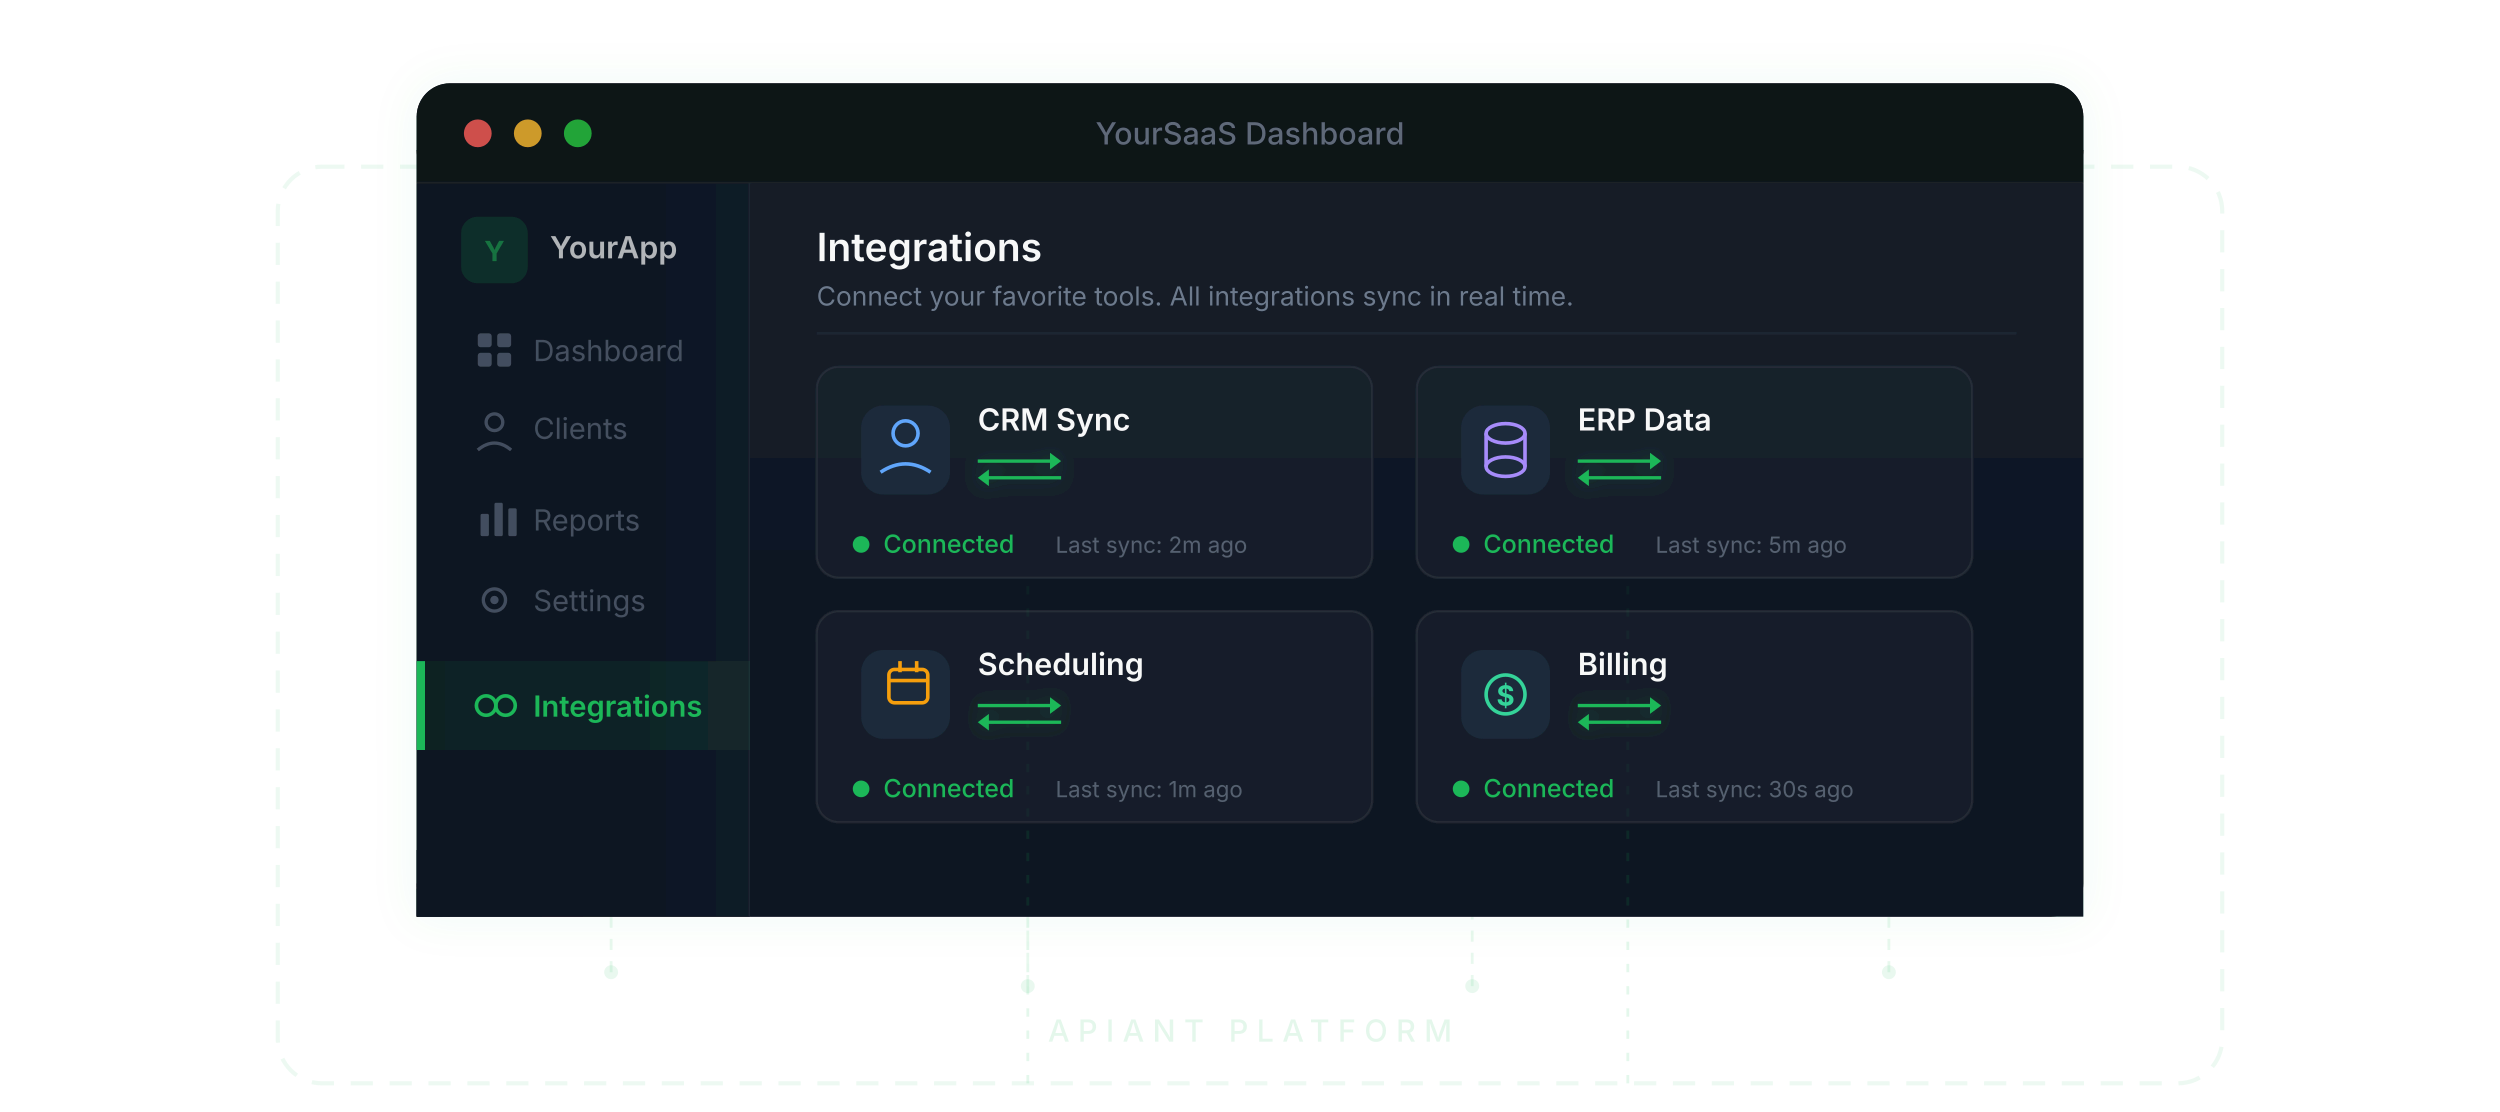
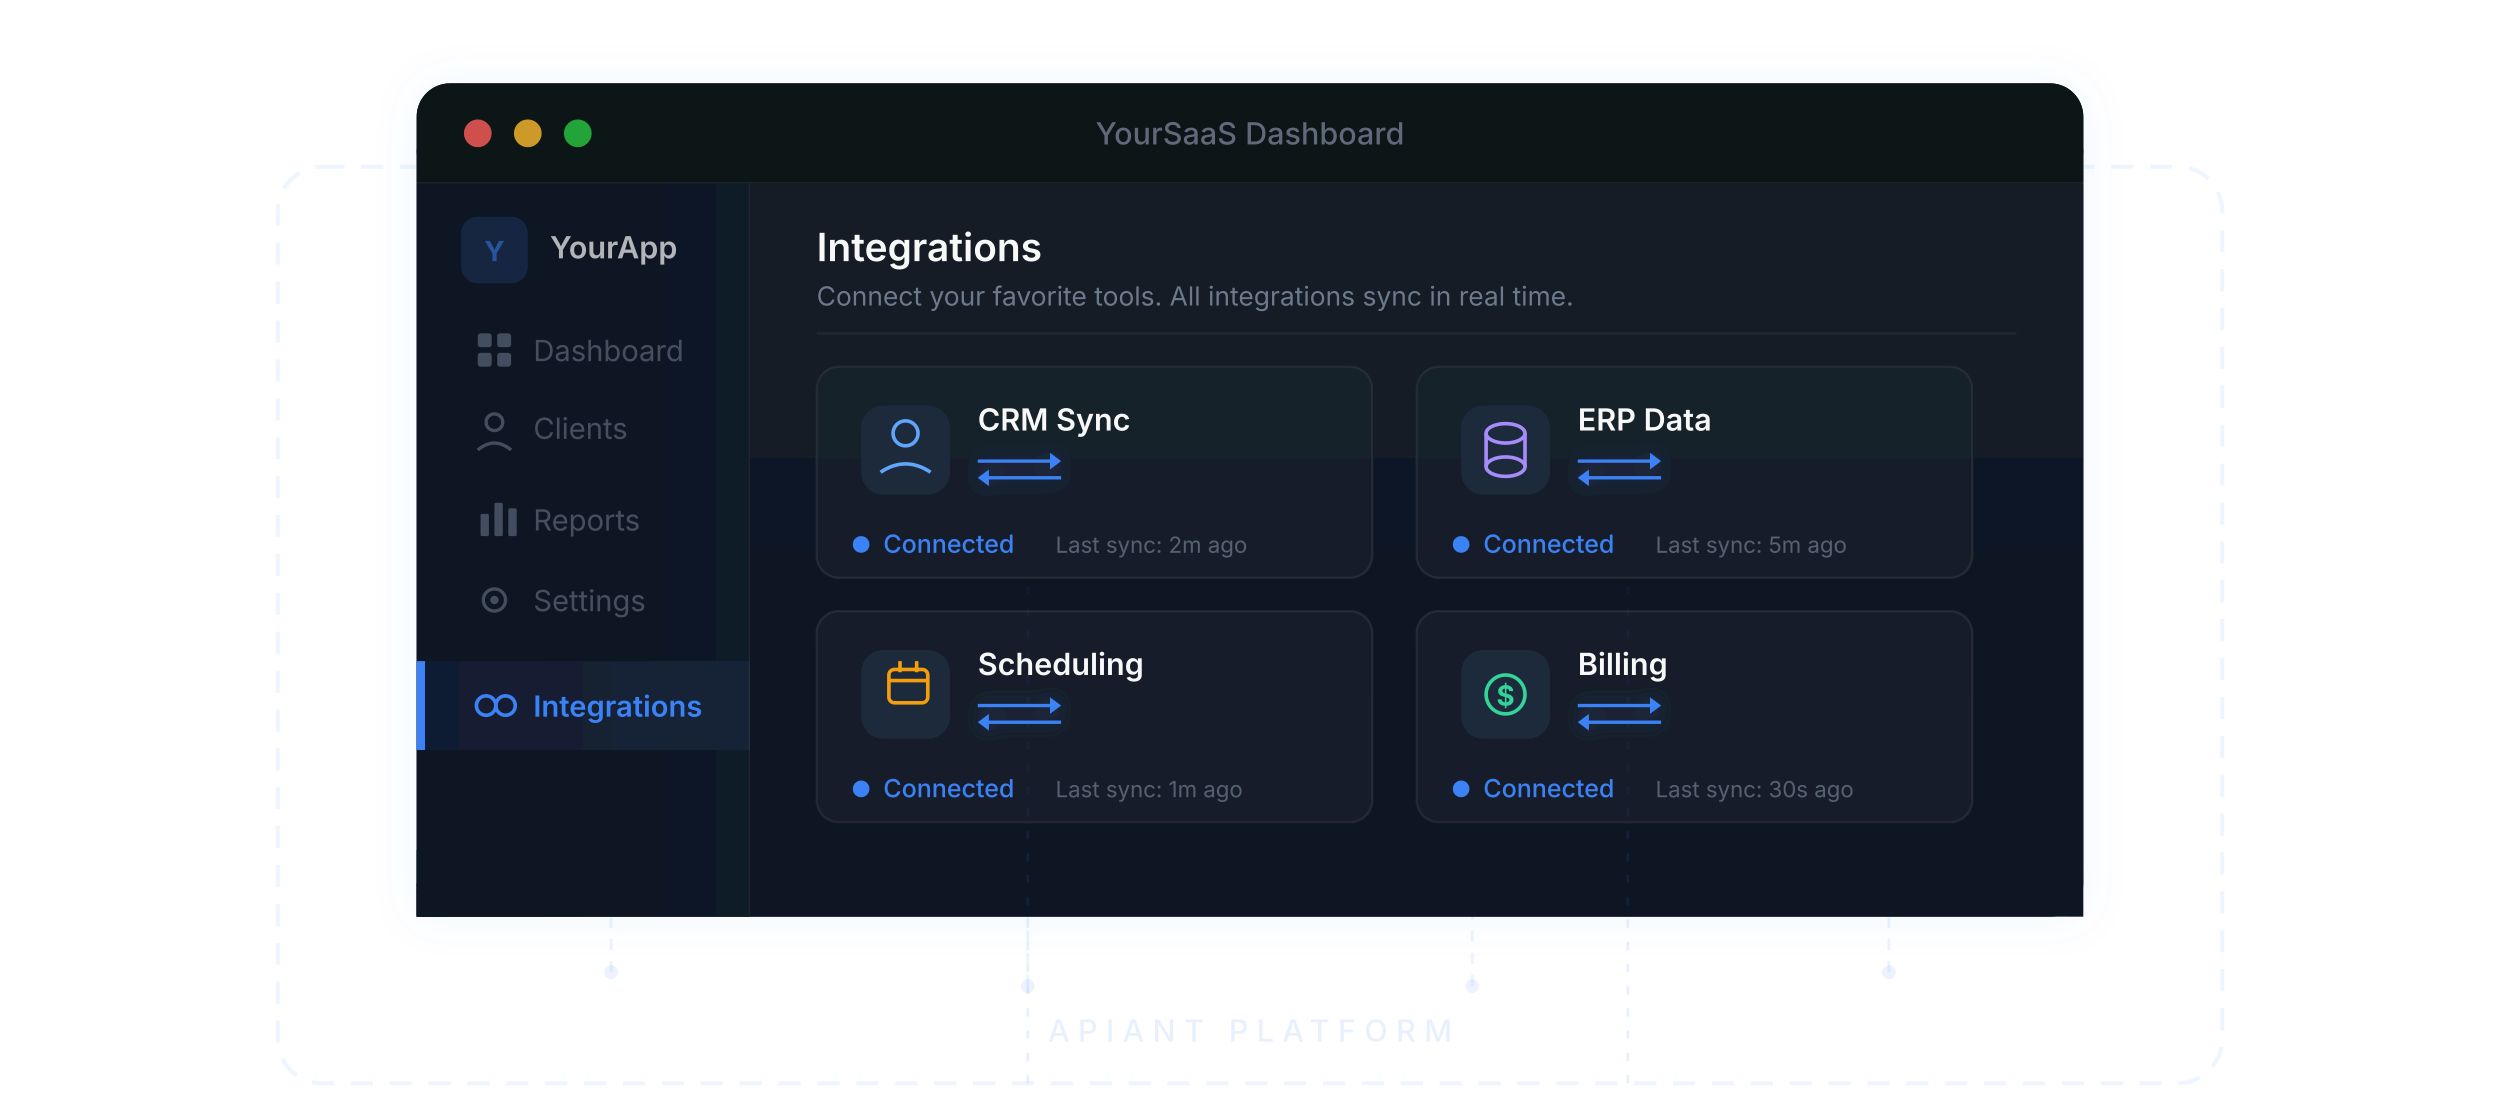
<svg xmlns="http://www.w3.org/2000/svg" viewBox="0 0 900 400" fill="none">
  <defs>
    <linearGradient id="cardBg" x1="0" y1="0" x2="0" y2="1">
      <stop offset="0%" stop-color="#1a2332" />
      <stop offset="100%" stop-color="#141c28" />
    </linearGradient>
    <linearGradient id="sidebarBg" x1="0" y1="0" x2="1" y2="0">
      <stop offset="0%" stop-color="#0d1520" />
      <stop offset="100%" stop-color="#111a26" />
    </linearGradient>
    <linearGradient id="mainBg" x1="0" y1="0" x2="0" y2="1">
      <stop offset="0%" stop-color="#131b27" />
      <stop offset="100%" stop-color="#0f1722" />
    </linearGradient>
    <filter id="greenGlow" x="-50%" y="-50%" width="200%" height="200%">
      <feGaussianBlur stdDeviation="3" result="blur" />
-       <feFlood flood-color="#1ab759" flood-opacity="0.3" />
+       <feFlood flood-color="#3b82f6" flood-opacity="0.3" />
      <feComposite in2="blur" operator="in" />
      <feMerge>
        <feMergeNode />
        <feMergeNode in="SourceGraphic" />
      </feMerge>
    </filter>
    <filter id="dashGlow" x="-5%" y="-5%" width="110%" height="110%">
      <feGaussianBlur stdDeviation="8" result="blur" />
-       <feFlood flood-color="#1ab759" flood-opacity="0.07" />
+       <feFlood flood-color="#3b82f6" flood-opacity="0.07" />
      <feComposite in2="blur" operator="in" />
      <feMerge>
        <feMergeNode />
        <feMergeNode in="SourceGraphic" />
      </feMerge>
    </filter>
    <pattern id="dashedVert" width="4" height="12" patternUnits="userSpaceOnUse">
-       <rect width="2" height="6" fill="#1ab759" opacity="0.15" />
+       <rect width="2" height="6" fill="#3b82f6" opacity="0.15" />
    </pattern>
  </defs>
-   <rect x="100" y="60" width="700" height="330" rx="16" ry="16" fill="none" stroke="#1ab759" stroke-opacity="0.08" stroke-width="1.5" stroke-dasharray="8 6" />
-   <text x="450" y="375" text-anchor="middle" font-family="'Inter', sans-serif" font-size="11" font-weight="500" fill="#1ab759" opacity="0.12" letter-spacing="3">
+   <rect x="100" y="60" width="700" height="330" rx="16" ry="16" fill="none" stroke="#3b82f6" stroke-opacity="0.08" stroke-width="1.5" stroke-dasharray="8 6" />
+   <text x="450" y="375" text-anchor="middle" font-family="'Inter', sans-serif" font-size="11" font-weight="500" fill="#3b82f6" opacity="0.12" letter-spacing="3">
    APIANT PLATFORM
  </text>
-   <line x1="220" y1="350" x2="220" y2="320" stroke="#1ab759" stroke-opacity="0.1" stroke-width="1" stroke-dasharray="4 4" />
-   <line x1="370" y1="355" x2="370" y2="320" stroke="#1ab759" stroke-opacity="0.1" stroke-width="1" stroke-dasharray="4 4" />
-   <line x1="530" y1="355" x2="530" y2="320" stroke="#1ab759" stroke-opacity="0.1" stroke-width="1" stroke-dasharray="4 4" />
-   <line x1="680" y1="350" x2="680" y2="320" stroke="#1ab759" stroke-opacity="0.1" stroke-width="1" stroke-dasharray="4 4" />
-   <circle cx="220" cy="350" r="2.5" fill="#1ab759" opacity="0.1" />
-   <circle cx="370" cy="355" r="2.5" fill="#1ab759" opacity="0.1" />
-   <circle cx="530" cy="355" r="2.5" fill="#1ab759" opacity="0.1" />
-   <circle cx="680" cy="350" r="2.5" fill="#1ab759" opacity="0.1" />
+   <line x1="220" y1="350" x2="220" y2="320" stroke="#3b82f6" stroke-opacity="0.1" stroke-width="1" stroke-dasharray="4 4" />
+   <line x1="370" y1="355" x2="370" y2="320" stroke="#3b82f6" stroke-opacity="0.1" stroke-width="1" stroke-dasharray="4 4" />
+   <line x1="530" y1="355" x2="530" y2="320" stroke="#3b82f6" stroke-opacity="0.1" stroke-width="1" stroke-dasharray="4 4" />
+   <line x1="680" y1="350" x2="680" y2="320" stroke="#3b82f6" stroke-opacity="0.1" stroke-width="1" stroke-dasharray="4 4" />
+   <circle cx="220" cy="350" r="2.5" fill="#3b82f6" opacity="0.1" />
+   <circle cx="370" cy="355" r="2.5" fill="#3b82f6" opacity="0.1" />
+   <circle cx="530" cy="355" r="2.5" fill="#3b82f6" opacity="0.1" />
+   <circle cx="680" cy="350" r="2.5" fill="#3b82f6" opacity="0.1" />
  <g filter="url(#dashGlow)">
    <rect x="150" y="30" width="600" height="300" rx="12" ry="12" fill="#0f1722" stroke="rgba(255,255,255,0.08)" stroke-width="1" />
    <rect x="150" y="30" width="600" height="36" rx="12" ry="12" fill="#0c1219" />
    <rect x="150" y="54" width="600" height="12" fill="#0c1219" />
    <line x1="150" y1="66" x2="750" y2="66" stroke="rgba(255,255,255,0.06)" stroke-width="1" />
    <circle cx="172" cy="48" r="5" fill="#ff5f57" opacity="0.8" />
    <circle cx="190" cy="48" r="5" fill="#febc2e" opacity="0.8" />
    <circle cx="208" cy="48" r="5" fill="#28c840" opacity="0.8" />
    <text x="450" y="52" text-anchor="middle" font-family="'Inter', sans-serif" font-size="11" font-weight="500" fill="#94a3b8" opacity="0.6">
      YourSaaS Dashboard
    </text>
    <rect x="150" y="66" width="120" height="264" fill="url(#sidebarBg)" />
    <rect x="150" y="318" width="12" height="12" fill="#0f1722" />
    <rect x="150" y="306" width="120" height="24" rx="0" ry="0" fill="url(#sidebarBg)" />
    <path d="M150,330 L150,318 Q150,330 162,330 Z" fill="url(#sidebarBg)" />
    <line x1="270" y1="66" x2="270" y2="330" stroke="rgba(255,255,255,0.06)" stroke-width="1" />
-     <rect x="166" y="78" width="24" height="24" rx="6" fill="#1ab759" opacity="0.15" />
-     <text x="178" y="94" text-anchor="middle" font-family="'Inter', sans-serif" font-size="10" font-weight="700" fill="#1ab759" opacity="0.5">Y</text>
+     <rect x="166" y="78" width="24" height="24" rx="6" fill="#3b82f6" opacity="0.15" />
+     <text x="178" y="94" text-anchor="middle" font-family="'Inter', sans-serif" font-size="10" font-weight="700" fill="#3b82f6" opacity="0.5">Y</text>
    <text x="198" y="93" font-family="'Inter', sans-serif" font-size="11" font-weight="600" fill="#f7f8f8" opacity="0.7">YourApp</text>
    <g opacity="0.4">
      <rect x="172" y="120" width="5" height="5" rx="1" fill="#94a3b8" />
      <rect x="179" y="120" width="5" height="5" rx="1" fill="#94a3b8" />
      <rect x="172" y="127" width="5" height="5" rx="1" fill="#94a3b8" />
      <rect x="179" y="127" width="5" height="5" rx="1" fill="#94a3b8" />
      <text x="192" y="130" font-family="'Inter', sans-serif" font-size="10.5" fill="#94a3b8">
        Dashboard
      </text>
    </g>
    <g opacity="0.4">
      <circle cx="178" cy="152" r="3" fill="none" stroke="#94a3b8" stroke-width="1.2" />
      <path d="M172,162 Q178,157 184,162" fill="none" stroke="#94a3b8" stroke-width="1.2" />
      <text x="192" y="158" font-family="'Inter', sans-serif" font-size="10.5" fill="#94a3b8">
        Clients
      </text>
    </g>
    <g opacity="0.4">
      <rect x="173" y="185" width="3" height="8" rx="0.5" fill="#94a3b8" />
      <rect x="178" y="181" width="3" height="12" rx="0.5" fill="#94a3b8" />
      <rect x="183" y="183" width="3" height="10" rx="0.5" fill="#94a3b8" />
      <text x="192" y="191" font-family="'Inter', sans-serif" font-size="10.5" fill="#94a3b8">
        Reports
      </text>
    </g>
    <g opacity="0.4">
      <circle cx="178" cy="216" r="4" fill="none" stroke="#94a3b8" stroke-width="1.2" />
      <circle cx="178" cy="216" r="1.5" fill="#94a3b8" />
      <text x="192" y="220" font-family="'Inter', sans-serif" font-size="10.5" fill="#94a3b8">
        Settings
      </text>
    </g>
    <g>
-       <rect x="150" y="238" width="120" height="32" fill="#1ab759" opacity="0.08" />
-       <rect x="150" y="238" width="3" height="32" rx="0" fill="#1ab759" />
-       <circle cx="175" cy="254" r="3.5" fill="none" stroke="#1ab759" stroke-width="1.3" />
-       <circle cx="182" cy="254" r="3.5" fill="none" stroke="#1ab759" stroke-width="1.3" />
-       <text x="192" y="258" font-family="'Inter', sans-serif" font-size="10.5" font-weight="600" fill="#1ab759">
+       <rect x="150" y="238" width="120" height="32" fill="#3b82f6" opacity="0.08" />
+       <rect x="150" y="238" width="3" height="32" rx="0" fill="#3b82f6" />
+       <circle cx="175" cy="254" r="3.5" fill="none" stroke="#3b82f6" stroke-width="1.3" />
+       <circle cx="182" cy="254" r="3.5" fill="none" stroke="#3b82f6" stroke-width="1.3" />
+       <text x="192" y="258" font-family="'Inter', sans-serif" font-size="10.5" font-weight="600" fill="#3b82f6">
        Integrations
      </text>
    </g>
    <rect x="270" y="66" width="480" height="264" fill="url(#mainBg)" />
    <text x="294" y="94" font-family="'Inter', sans-serif" font-size="14" font-weight="600" fill="#f7f8f8">
      Integrations
    </text>
    <text x="294" y="110" font-family="'Inter', sans-serif" font-size="9.5" fill="#94a3b8" opacity="0.7">
      Connect your favorite tools. All integrations sync in real time.
    </text>
    <line x1="294" y1="120" x2="726" y2="120" stroke="rgba(255,255,255,0.05)" stroke-width="1" />
    <g>
      <rect x="294" y="132" width="200" height="76" rx="8" fill="rgba(255,255,255,0.03)" stroke="rgba(255,255,255,0.07)" stroke-width="0.8" />
      <rect x="310" y="146" width="32" height="32" rx="8" fill="#1a2a3a" />
      <circle cx="326" cy="156" r="4.5" fill="none" stroke="#60a5fa" stroke-width="1.3" />
      <path d="M317,170 Q326,164 335,170" fill="none" stroke="#60a5fa" stroke-width="1.3" />
      <text x="352" y="155" font-family="'Inter', sans-serif" font-size="11" font-weight="600" fill="#f7f8f8">CRM Sync</text>
      <g transform="translate(352, 162)" filter="url(#greenGlow)">
-         <line x1="0" y1="4" x2="28" y2="4" stroke="#1ab759" stroke-width="1.2" />
-         <polygon points="26,1 30,4 26,7" fill="#1ab759" />
-         <line x1="30" y1="10" x2="2" y2="10" stroke="#1ab759" stroke-width="1.2" />
-         <polygon points="4,7 0,10 4,13" fill="#1ab759" />
+         <line x1="0" y1="4" x2="28" y2="4" stroke="#3b82f6" stroke-width="1.2" />
+         <polygon points="26,1 30,4 26,7" fill="#3b82f6" />
+         <line x1="30" y1="10" x2="2" y2="10" stroke="#3b82f6" stroke-width="1.2" />
+         <polygon points="4,7 0,10 4,13" fill="#3b82f6" />
      </g>
-       <circle cx="310" cy="196" r="3" fill="#1ab759" />
-       <text x="318" y="199" font-family="'Inter', sans-serif" font-size="9" font-weight="500" fill="#1ab759">Connected</text>
+       <circle cx="310" cy="196" r="3" fill="#3b82f6" />
+       <text x="318" y="199" font-family="'Inter', sans-serif" font-size="9" font-weight="500" fill="#3b82f6">Connected</text>
      <text x="380" y="199" font-family="'Inter', sans-serif" font-size="8" fill="#94a3b8" opacity="0.5">Last sync: 2m ago</text>
    </g>
    <g>
      <rect x="510" y="132" width="200" height="76" rx="8" fill="rgba(255,255,255,0.03)" stroke="rgba(255,255,255,0.07)" stroke-width="0.8" />
      <rect x="526" y="146" width="32" height="32" rx="8" fill="#1a2a3a" />
      <ellipse cx="542" cy="156" rx="7" ry="3.5" fill="none" stroke="#a78bfa" stroke-width="1.3" />
      <line x1="535" y1="156" x2="535" y2="168" stroke="#a78bfa" stroke-width="1.3" />
      <line x1="549" y1="156" x2="549" y2="168" stroke="#a78bfa" stroke-width="1.3" />
      <ellipse cx="542" cy="168" rx="7" ry="3.5" fill="none" stroke="#a78bfa" stroke-width="1.3" />
      <text x="568" y="155" font-family="'Inter', sans-serif" font-size="11" font-weight="600" fill="#f7f8f8">ERP Data</text>
      <g transform="translate(568, 162)" filter="url(#greenGlow)">
-         <line x1="0" y1="4" x2="28" y2="4" stroke="#1ab759" stroke-width="1.2" />
-         <polygon points="26,1 30,4 26,7" fill="#1ab759" />
-         <line x1="30" y1="10" x2="2" y2="10" stroke="#1ab759" stroke-width="1.2" />
-         <polygon points="4,7 0,10 4,13" fill="#1ab759" />
+         <line x1="0" y1="4" x2="28" y2="4" stroke="#3b82f6" stroke-width="1.2" />
+         <polygon points="26,1 30,4 26,7" fill="#3b82f6" />
+         <line x1="30" y1="10" x2="2" y2="10" stroke="#3b82f6" stroke-width="1.2" />
+         <polygon points="4,7 0,10 4,13" fill="#3b82f6" />
      </g>
-       <circle cx="526" cy="196" r="3" fill="#1ab759" />
-       <text x="534" y="199" font-family="'Inter', sans-serif" font-size="9" font-weight="500" fill="#1ab759">Connected</text>
+       <circle cx="526" cy="196" r="3" fill="#3b82f6" />
+       <text x="534" y="199" font-family="'Inter', sans-serif" font-size="9" font-weight="500" fill="#3b82f6">Connected</text>
      <text x="596" y="199" font-family="'Inter', sans-serif" font-size="8" fill="#94a3b8" opacity="0.5">Last sync: 5m ago</text>
    </g>
    <g>
      <rect x="294" y="220" width="200" height="76" rx="8" fill="rgba(255,255,255,0.03)" stroke="rgba(255,255,255,0.07)" stroke-width="0.8" />
      <rect x="310" y="234" width="32" height="32" rx="8" fill="#1a2a3a" />
      <rect x="320" y="241" width="14" height="12" rx="2" fill="none" stroke="#f59e0b" stroke-width="1.3" />
      <line x1="320" y1="245" x2="334" y2="245" stroke="#f59e0b" stroke-width="1.3" />
      <line x1="324" y1="238" x2="324" y2="242" stroke="#f59e0b" stroke-width="1.3" />
      <line x1="330" y1="238" x2="330" y2="242" stroke="#f59e0b" stroke-width="1.3" />
      <text x="352" y="243" font-family="'Inter', sans-serif" font-size="11" font-weight="600" fill="#f7f8f8">Scheduling</text>
      <g transform="translate(352, 250)" filter="url(#greenGlow)">
-         <line x1="0" y1="4" x2="28" y2="4" stroke="#1ab759" stroke-width="1.2" />
-         <polygon points="26,1 30,4 26,7" fill="#1ab759" />
-         <line x1="30" y1="10" x2="2" y2="10" stroke="#1ab759" stroke-width="1.2" />
-         <polygon points="4,7 0,10 4,13" fill="#1ab759" />
+         <line x1="0" y1="4" x2="28" y2="4" stroke="#3b82f6" stroke-width="1.2" />
+         <polygon points="26,1 30,4 26,7" fill="#3b82f6" />
+         <line x1="30" y1="10" x2="2" y2="10" stroke="#3b82f6" stroke-width="1.2" />
+         <polygon points="4,7 0,10 4,13" fill="#3b82f6" />
      </g>
-       <circle cx="310" cy="284" r="3" fill="#1ab759" />
-       <text x="318" y="287" font-family="'Inter', sans-serif" font-size="9" font-weight="500" fill="#1ab759">Connected</text>
+       <circle cx="310" cy="284" r="3" fill="#3b82f6" />
+       <text x="318" y="287" font-family="'Inter', sans-serif" font-size="9" font-weight="500" fill="#3b82f6">Connected</text>
      <text x="380" y="287" font-family="'Inter', sans-serif" font-size="8" fill="#94a3b8" opacity="0.5">Last sync: 1m ago</text>
    </g>
    <g>
      <rect x="510" y="220" width="200" height="76" rx="8" fill="rgba(255,255,255,0.03)" stroke="rgba(255,255,255,0.07)" stroke-width="0.8" />
      <rect x="526" y="234" width="32" height="32" rx="8" fill="#1a2a3a" />
      <circle cx="542" cy="250" r="7" fill="none" stroke="#34d399" stroke-width="1.3" />
      <text x="542" y="254" text-anchor="middle" font-family="'Inter', sans-serif" font-size="10" font-weight="700" fill="#34d399">$</text>
      <text x="568" y="243" font-family="'Inter', sans-serif" font-size="11" font-weight="600" fill="#f7f8f8">Billing</text>
      <g transform="translate(568, 250)" filter="url(#greenGlow)">
-         <line x1="0" y1="4" x2="28" y2="4" stroke="#1ab759" stroke-width="1.2" />
-         <polygon points="26,1 30,4 26,7" fill="#1ab759" />
-         <line x1="30" y1="10" x2="2" y2="10" stroke="#1ab759" stroke-width="1.2" />
-         <polygon points="4,7 0,10 4,13" fill="#1ab759" />
+         <line x1="0" y1="4" x2="28" y2="4" stroke="#3b82f6" stroke-width="1.2" />
+         <polygon points="26,1 30,4 26,7" fill="#3b82f6" />
+         <line x1="30" y1="10" x2="2" y2="10" stroke="#3b82f6" stroke-width="1.2" />
+         <polygon points="4,7 0,10 4,13" fill="#3b82f6" />
      </g>
-       <circle cx="526" cy="284" r="3" fill="#1ab759" />
-       <text x="534" y="287" font-family="'Inter', sans-serif" font-size="9" font-weight="500" fill="#1ab759">Connected</text>
+       <circle cx="526" cy="284" r="3" fill="#3b82f6" />
+       <text x="534" y="287" font-family="'Inter', sans-serif" font-size="9" font-weight="500" fill="#3b82f6">Connected</text>
      <text x="596" y="287" font-family="'Inter', sans-serif" font-size="8" fill="#94a3b8" opacity="0.5">Last sync: 30s ago</text>
    </g>
  </g>
-   <line x1="370" y1="390" x2="370" y2="210" stroke="#1ab759" stroke-opacity="0.06" stroke-width="1" stroke-dasharray="3 5" />
-   <line x1="586" y1="390" x2="586" y2="210" stroke="#1ab759" stroke-opacity="0.06" stroke-width="1" stroke-dasharray="3 5" />
-   <line x1="370" y1="390" x2="370" y2="298" stroke="#1ab759" stroke-opacity="0.06" stroke-width="1" stroke-dasharray="3 5" />
-   <line x1="586" y1="390" x2="586" y2="298" stroke="#1ab759" stroke-opacity="0.06" stroke-width="1" stroke-dasharray="3 5" />
+   <line x1="370" y1="390" x2="370" y2="210" stroke="#3b82f6" stroke-opacity="0.06" stroke-width="1" stroke-dasharray="3 5" />
+   <line x1="586" y1="390" x2="586" y2="210" stroke="#3b82f6" stroke-opacity="0.06" stroke-width="1" stroke-dasharray="3 5" />
+   <line x1="370" y1="390" x2="370" y2="298" stroke="#3b82f6" stroke-opacity="0.06" stroke-width="1" stroke-dasharray="3 5" />
+   <line x1="586" y1="390" x2="586" y2="298" stroke="#3b82f6" stroke-opacity="0.06" stroke-width="1" stroke-dasharray="3 5" />
</svg>
